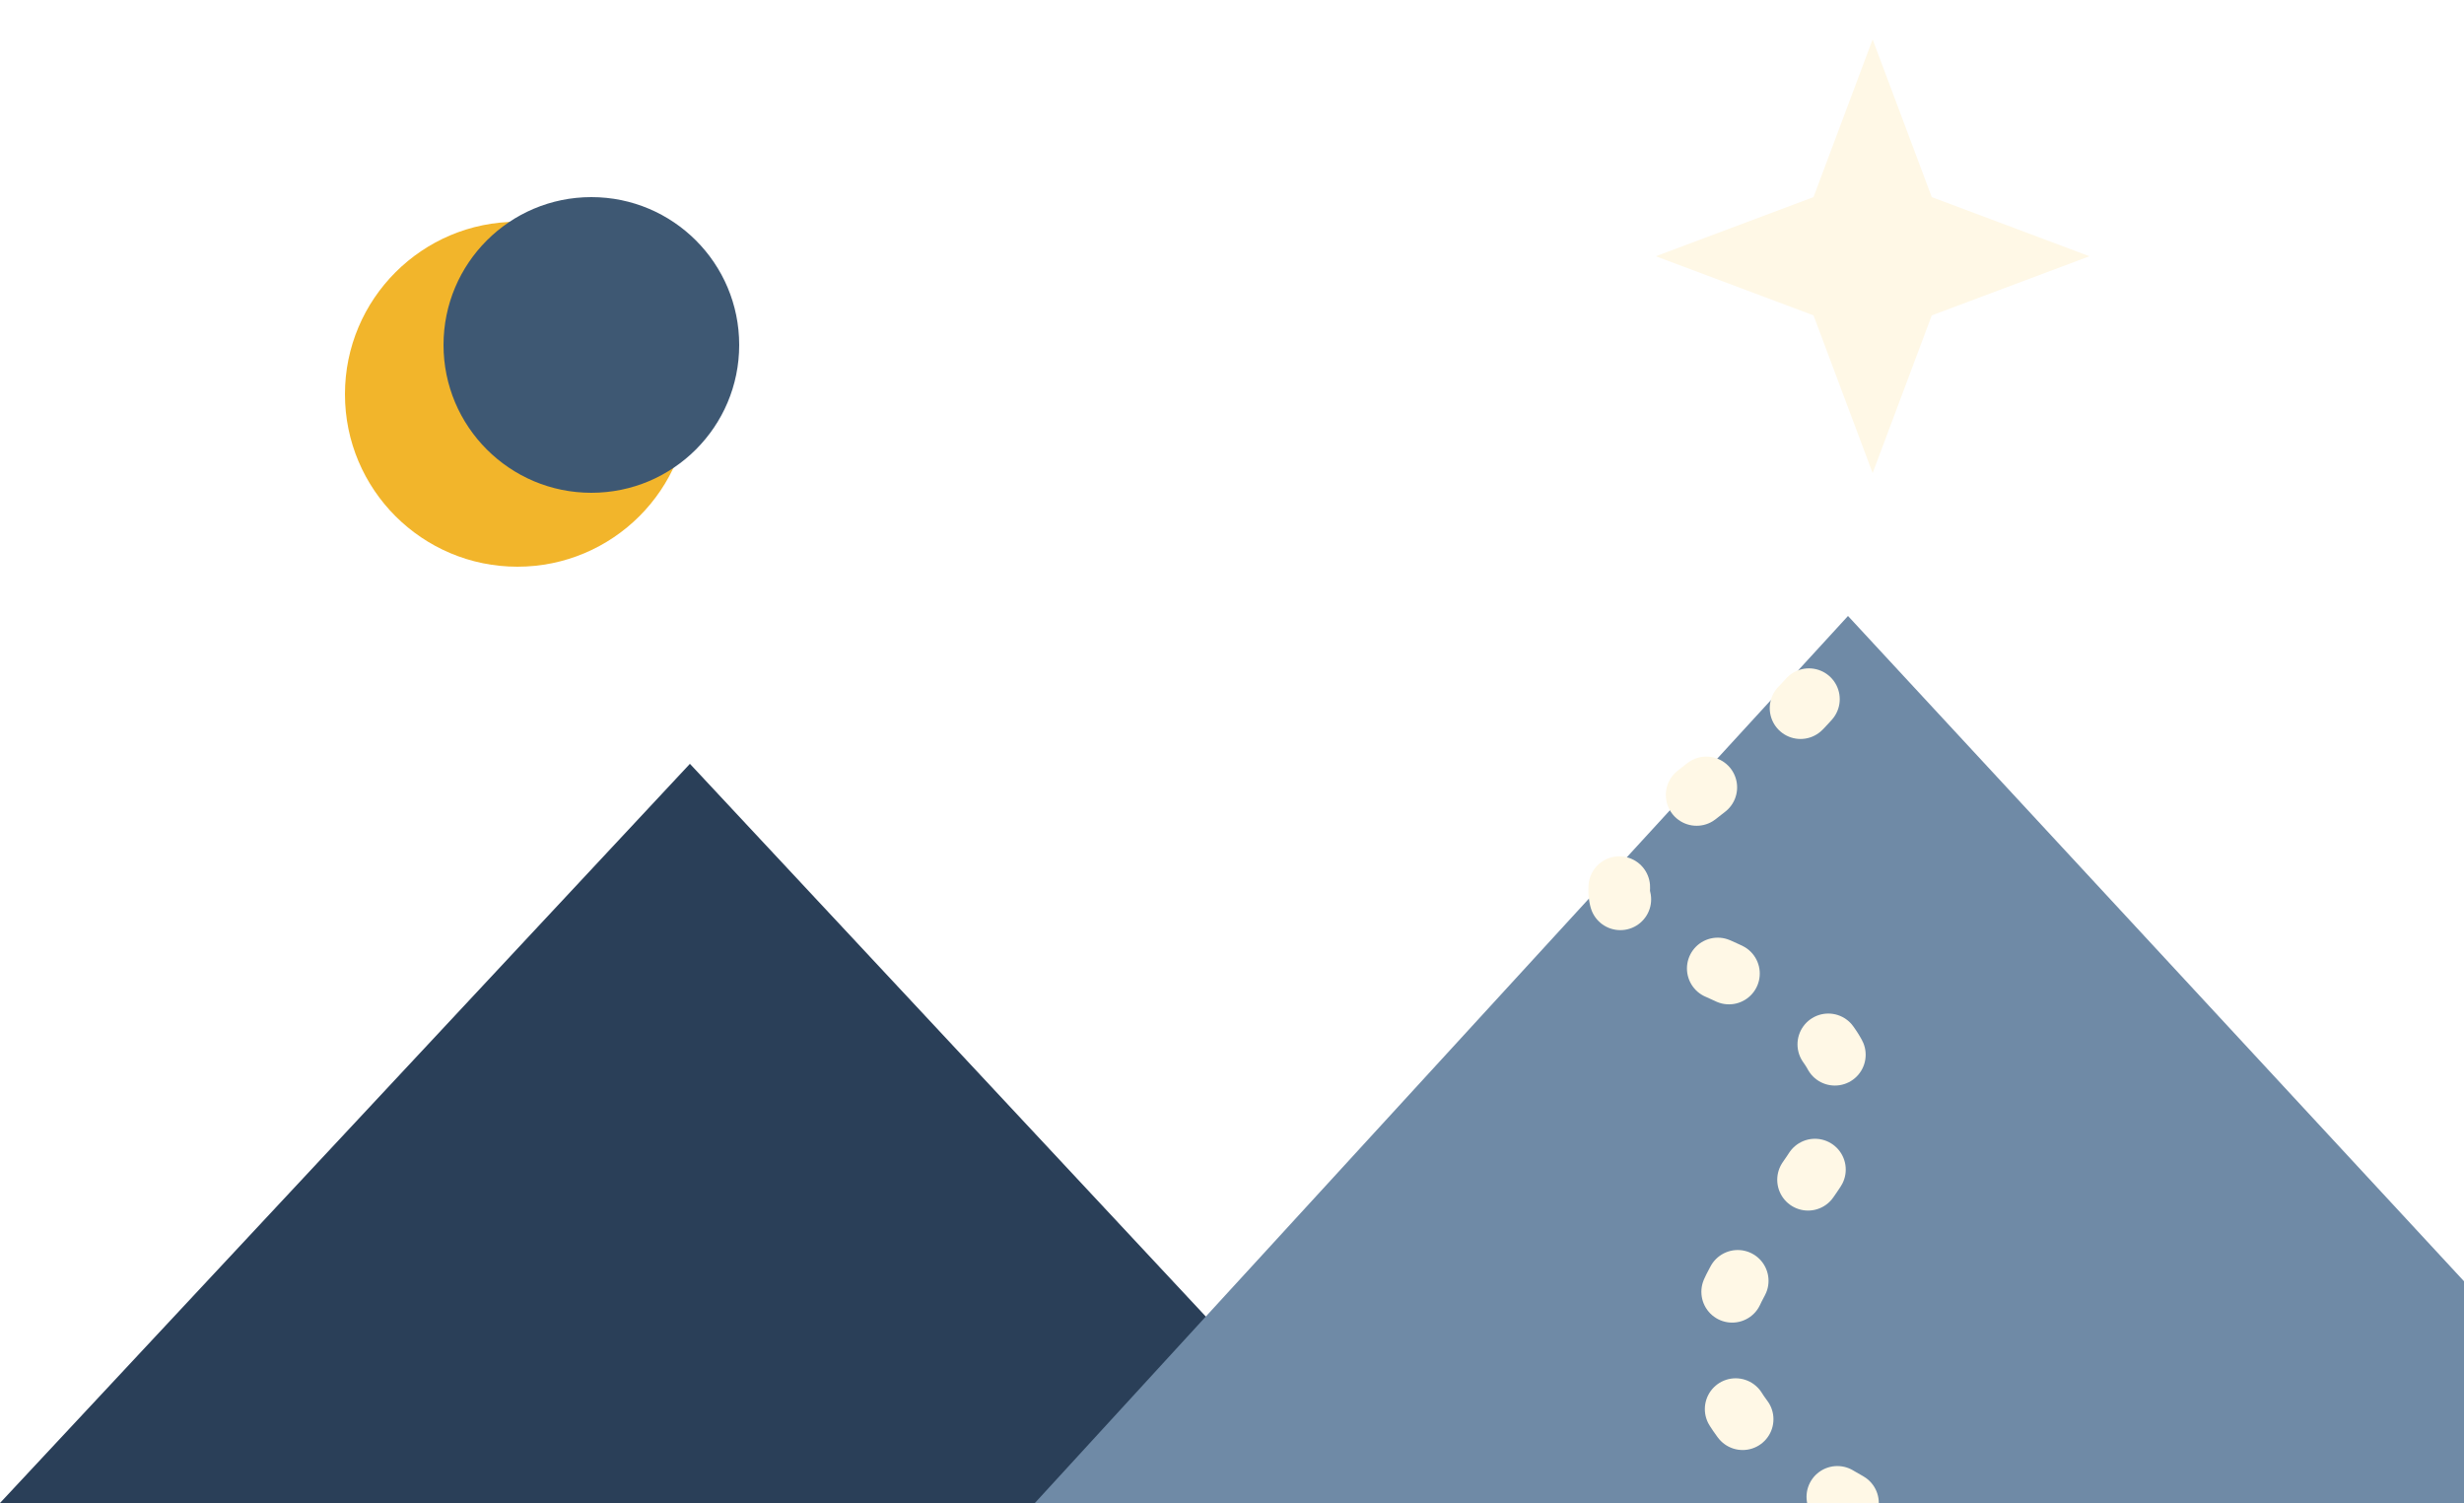
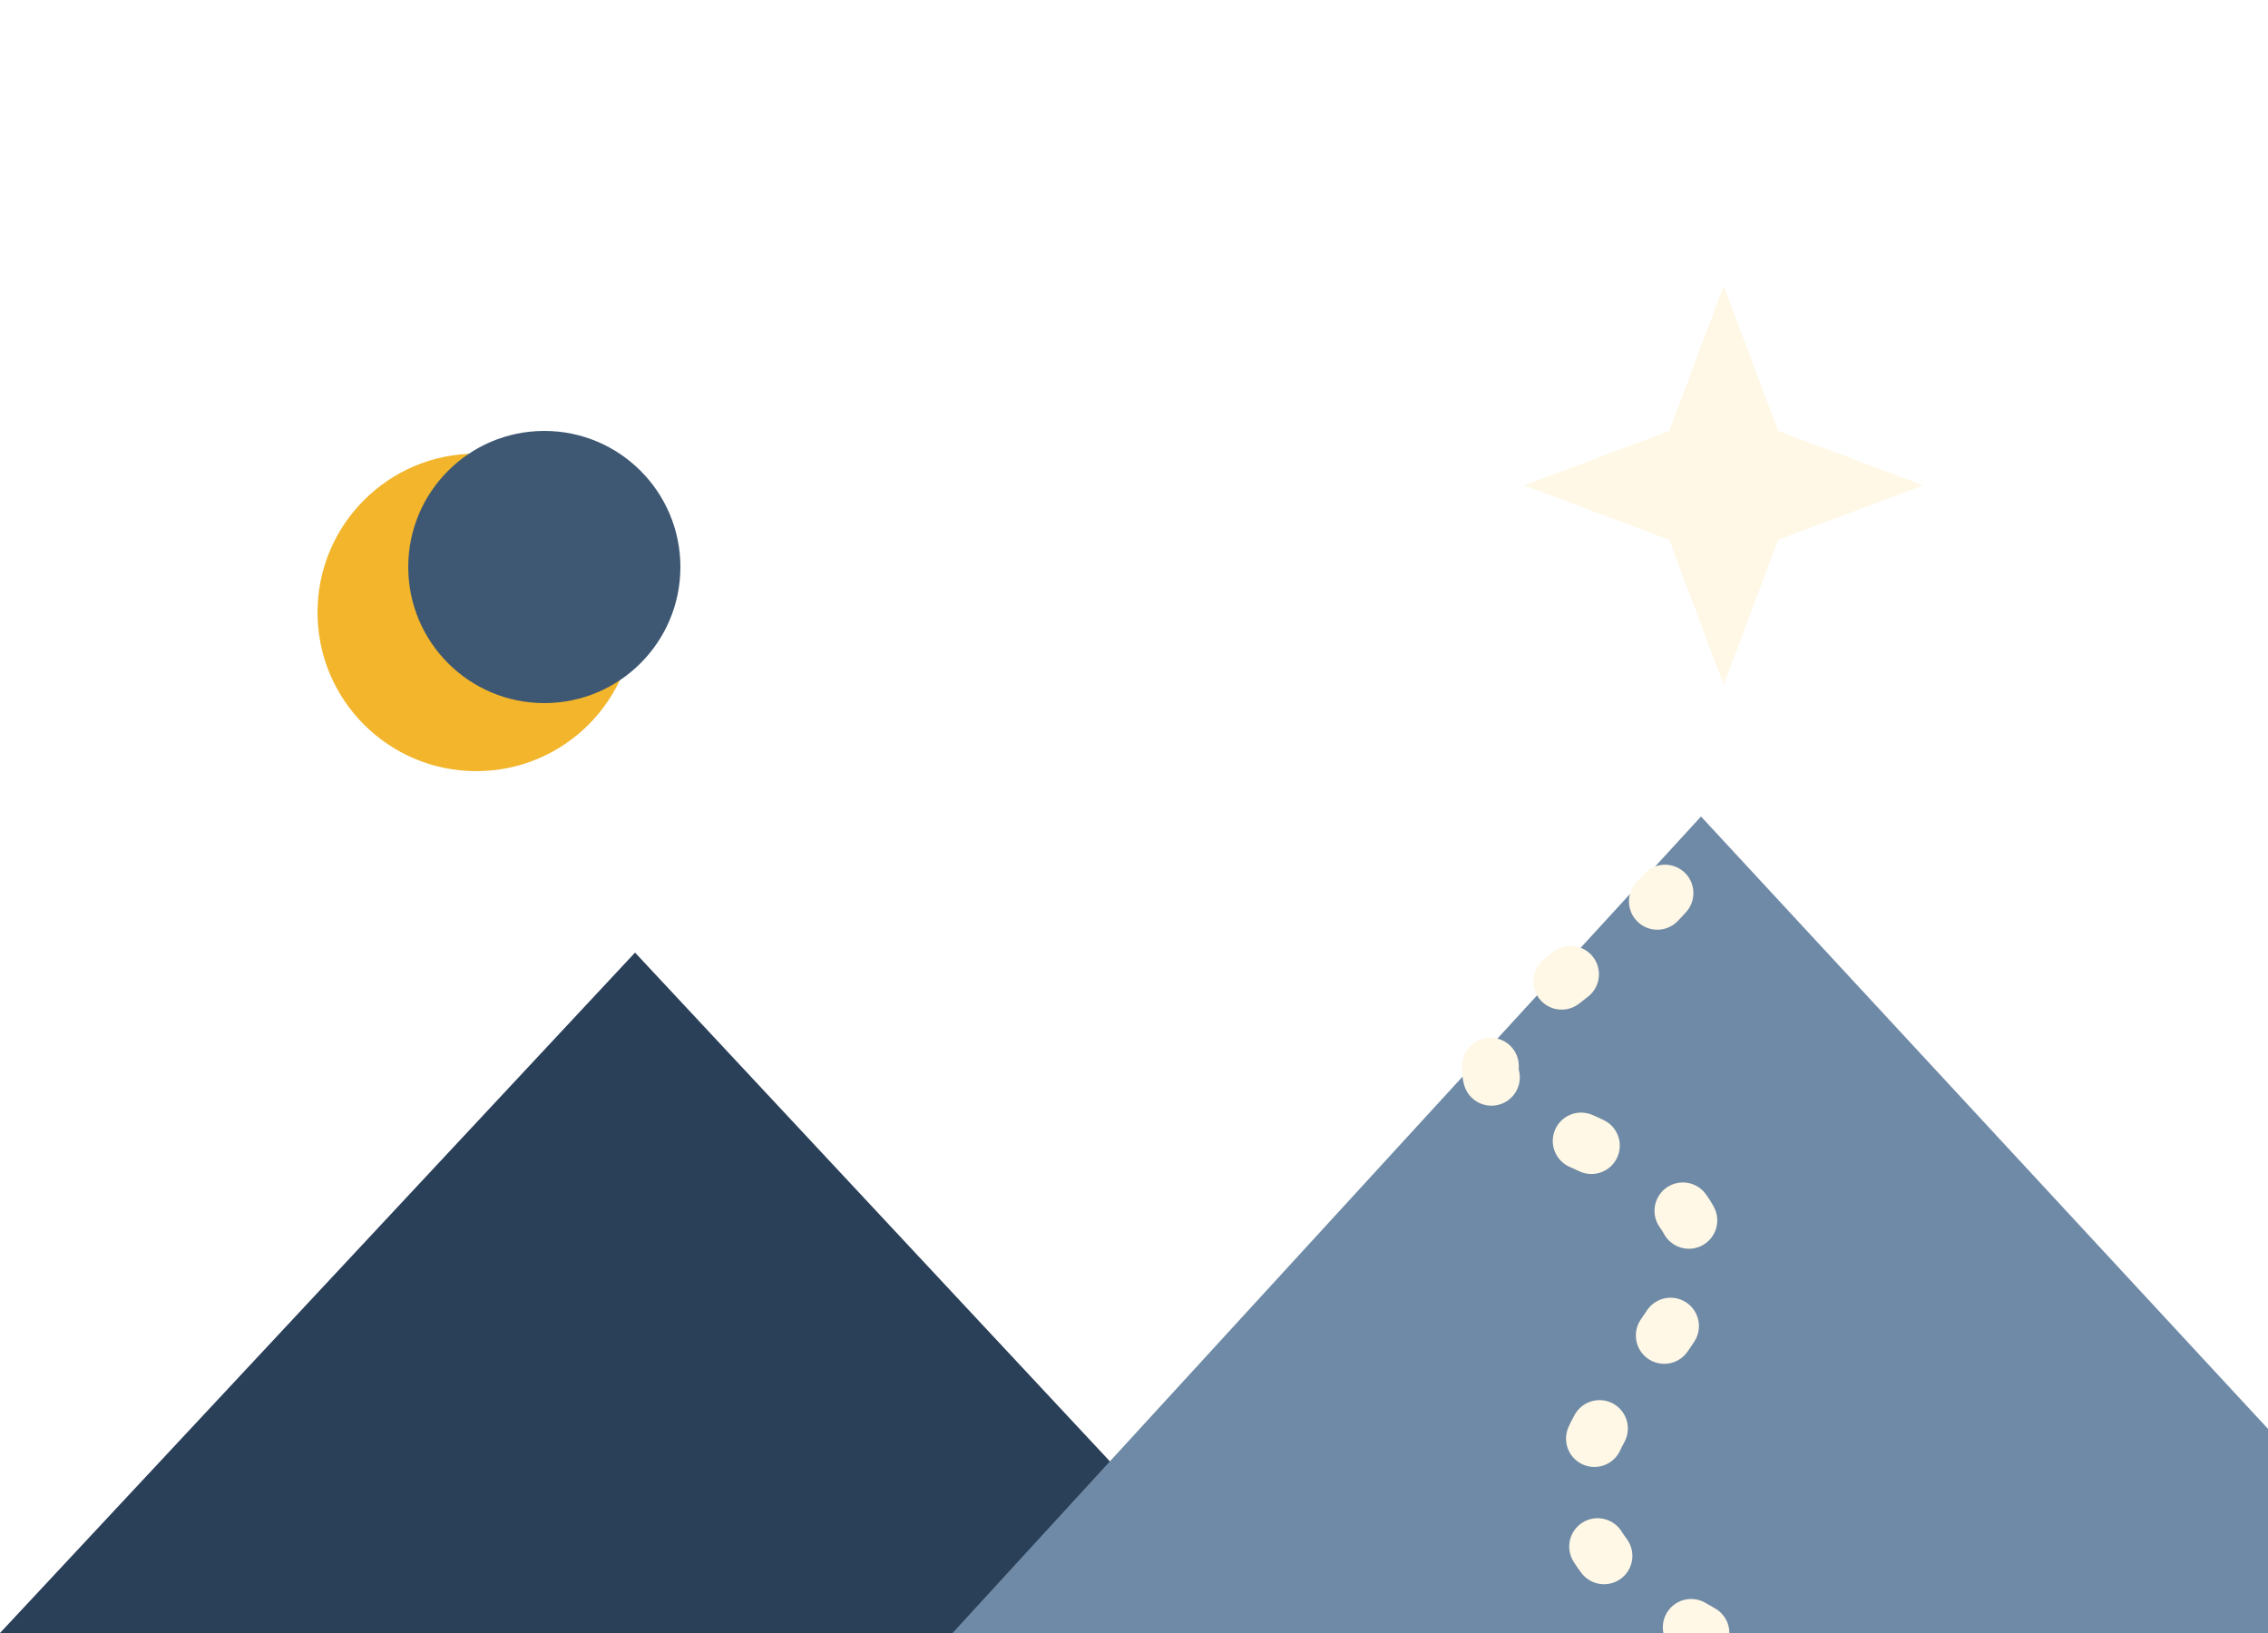
- <svg xmlns="http://www.w3.org/2000/svg" viewBox="0 0 200 122">
+ <svg xmlns="http://www.w3.org/2000/svg" viewBox="0 -22 200 144">
  <circle cx="42" cy="32" r="14" fill="#F2B52B" />
  <circle cx="48" cy="28" r="12" fill="#3E5873" />
  <polygon points="0,122 56,62 112,122" fill="#2A3F58" />
  <polygon points="84,122 150,50 200,104 200,122" fill="#6F8AA6" />
  <path d="M150 122 C 118 104 172 92 138 78 C 118 70 150 62 150 50" fill="none" stroke="#FFF8E6" stroke-width="5" stroke-linecap="round" stroke-dasharray="1 10" />
  <polygon points="150,14 156,30 172,36 156,42 150,58 144,42 128,36 144,30" fill="#FFF8E6" transform="translate(16 -8) scale(.8) translate(20 0)" />
</svg>
